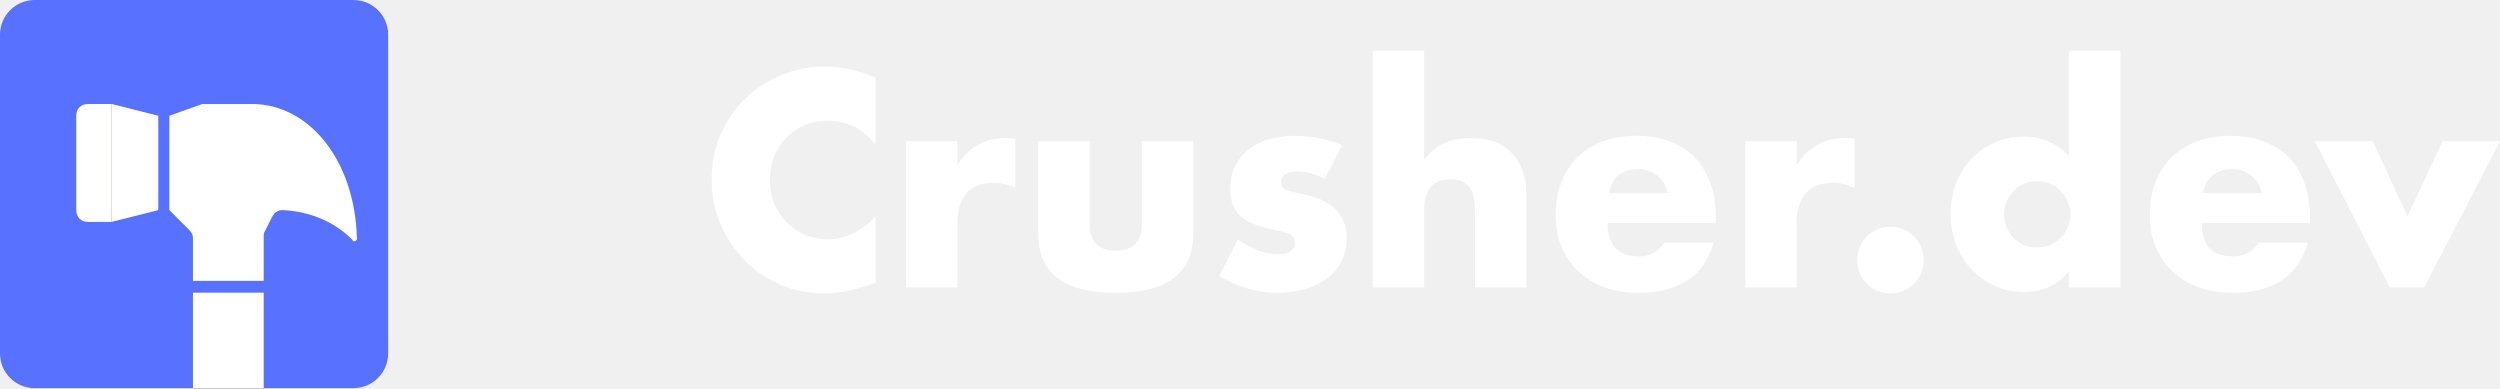
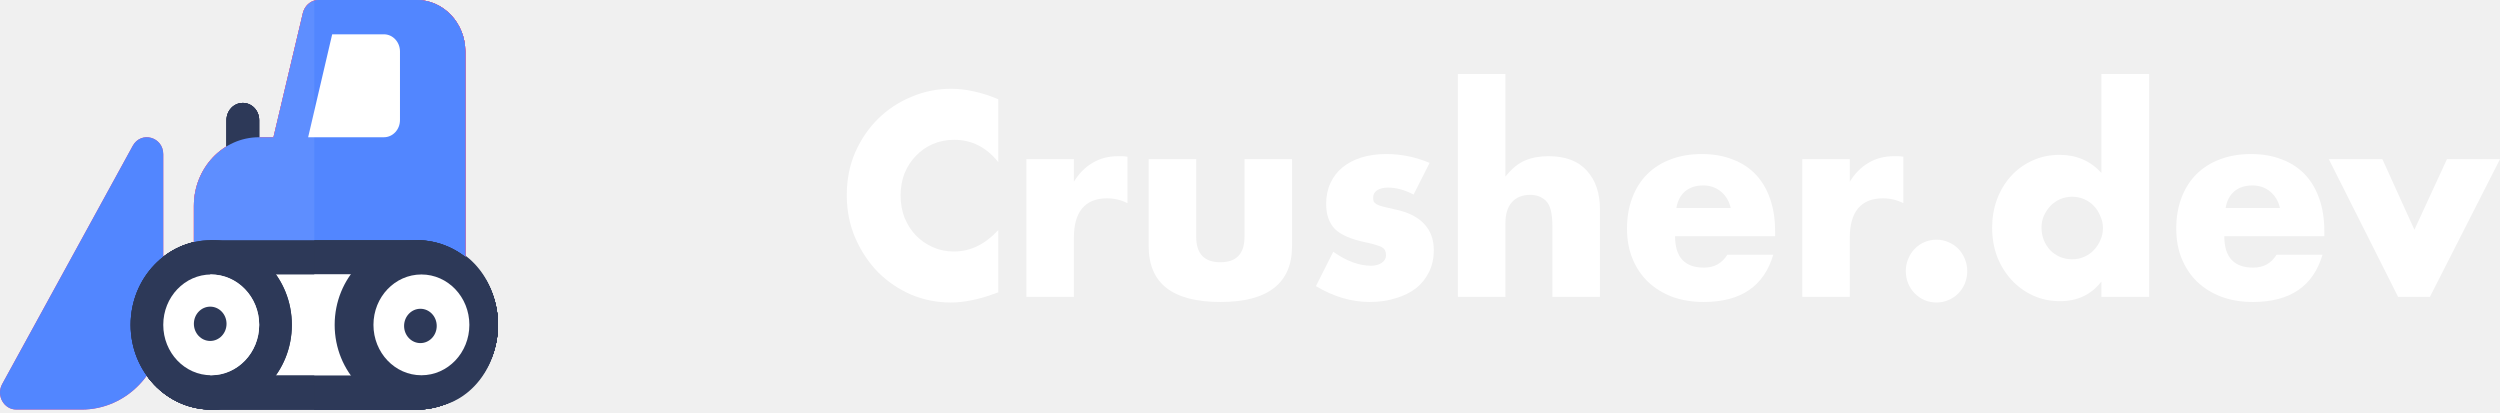
- <svg xmlns="http://www.w3.org/2000/svg" width="1082" height="168" viewBox="0 0 1082 168" fill="none">
-   <rect width="168" height="168" rx="15" fill="white" />
-   <path d="M38.104 45C35.041 45 33 47.041 33 50.104V90.936C33 93.999 35.041 96.04 38.104 96.04H48.312V45H38.104Z" fill="#111122" />
-   <path d="M48.31 45V96.04L68.504 90.936V50.104L48.31 45Z" fill="#111122" />
-   <path d="M114.13 126.665H83.506V168H114.13V126.665Z" fill="#111122" />
-   <path d="M154.452 102.676C153.431 68.989 133.525 45 109.026 45H87.589L73.298 50.104V90.936L81.975 99.613C82.996 100.634 83.506 101.655 83.506 103.186V121.561H114.13V102.165C114.13 101.655 114.13 100.634 114.641 100.124L117.703 93.999C118.724 91.957 120.255 90.936 122.297 90.936C133.525 91.447 144.244 95.53 152.411 103.696C152.921 105.228 154.962 104.207 154.452 102.676Z" fill="#111122" />
-   <rect width="168" height="168" rx="15" fill="#5971FF" />
-   <path d="M38.104 45C35.041 45 33 47.041 33 50.104V90.936C33 93.999 35.041 96.04 38.104 96.04H48.312V45H38.104Z" fill="white" />
-   <path d="M48.31 45V96.04L68.504 90.936V50.104L48.31 45Z" fill="white" />
-   <path d="M114.13 126.665H83.506V168H114.13V126.665Z" fill="white" />
-   <path d="M154.452 102.676C153.431 68.989 133.525 45 109.026 45H87.589L73.298 50.104V90.936L81.975 99.613C82.996 100.634 83.506 101.655 83.506 103.186V121.561H114.13V102.165C114.13 101.655 114.13 100.634 114.641 100.124L117.703 93.999C118.724 91.957 120.255 90.936 122.297 90.936C133.525 91.447 144.244 95.53 152.411 103.696C152.921 105.228 154.962 104.207 154.452 102.676Z" fill="white" />
-   <path d="M378.929 62.47C373.356 55.643 366.472 52.229 358.277 52.229C354.671 52.229 351.311 52.887 348.197 54.203C345.165 55.519 342.542 57.329 340.33 59.632C338.117 61.853 336.355 64.526 335.044 67.652C333.815 70.778 333.2 74.15 333.2 77.77C333.2 81.471 333.815 84.885 335.044 88.011C336.355 91.136 338.117 93.851 340.33 96.154C342.624 98.457 345.288 100.267 348.32 101.583C351.352 102.899 354.63 103.557 358.154 103.557C365.857 103.557 372.782 100.267 378.929 93.686V122.311L376.47 123.175C372.782 124.491 369.34 125.437 366.144 126.013C362.948 126.671 359.793 127 356.679 127C350.287 127 344.14 125.807 338.24 123.422C332.421 120.954 327.258 117.541 322.751 113.181C318.326 108.739 314.761 103.516 312.057 97.511C309.352 91.424 308 84.803 308 77.646C308 70.49 309.311 63.951 311.934 58.028C314.638 52.023 318.203 46.883 322.628 42.605C327.136 38.246 332.339 34.873 338.24 32.488C344.14 30.02 350.328 28.786 356.802 28.786C360.49 28.786 364.095 29.197 367.619 30.02C371.225 30.76 374.995 31.953 378.929 33.598V62.47Z" fill="white" />
-   <path d="M392.081 61.113H414.33V71.477C416.707 67.693 419.616 64.814 423.058 62.84C426.5 60.784 430.516 59.756 435.105 59.756C435.679 59.756 436.293 59.756 436.949 59.756C437.686 59.756 438.506 59.838 439.407 60.002V81.348C436.457 79.867 433.261 79.127 429.819 79.127C424.656 79.127 420.763 80.69 418.141 83.816C415.601 86.859 414.33 91.342 414.33 97.264V124.409H392.081V61.113Z" fill="white" />
-   <path d="M471.592 61.113V96.771C471.592 104.585 475.362 108.492 482.901 108.492C490.441 108.492 494.21 104.585 494.21 96.771V61.113H516.46V101.089C516.46 109.644 513.633 116.06 507.978 120.337C502.405 124.615 494.046 126.753 482.901 126.753C471.756 126.753 463.356 124.615 457.701 120.337C452.129 116.06 449.342 109.644 449.342 101.089V61.113H471.592Z" fill="white" />
-   <path d="M573.368 77.4C569.271 75.261 565.255 74.192 561.321 74.192C559.273 74.192 557.593 74.603 556.281 75.425C555.052 76.248 554.438 77.358 554.438 78.757C554.438 79.497 554.519 80.114 554.683 80.608C554.929 81.019 555.38 81.43 556.036 81.841C556.773 82.253 557.798 82.623 559.109 82.952C560.502 83.281 562.305 83.692 564.517 84.186C570.664 85.419 575.253 87.64 578.285 90.848C581.317 93.974 582.834 98.005 582.834 102.94C582.834 106.642 582.096 109.973 580.621 112.934C579.146 115.895 577.097 118.404 574.475 120.461C571.852 122.435 568.697 123.957 565.009 125.026C561.321 126.177 557.265 126.753 552.84 126.753C544.317 126.753 535.917 124.327 527.64 119.474L535.753 103.68C541.981 107.958 547.881 110.096 553.454 110.096C555.503 110.096 557.183 109.644 558.494 108.739C559.805 107.834 560.461 106.683 560.461 105.284C560.461 104.462 560.338 103.804 560.092 103.31C559.928 102.734 559.519 102.241 558.863 101.83C558.207 101.336 557.224 100.925 555.913 100.596C554.683 100.184 553.044 99.773 550.996 99.362C544.112 97.964 539.277 95.907 536.49 93.193C533.786 90.396 532.434 86.571 532.434 81.718C532.434 78.181 533.089 75.014 534.401 72.217C535.712 69.338 537.597 66.912 540.055 64.938C542.514 62.964 545.464 61.442 548.906 60.373C552.43 59.303 556.322 58.769 560.584 58.769C567.55 58.769 574.311 60.126 580.867 62.84L573.368 77.4Z" fill="white" />
-   <path d="M594.117 22H616.366V69.133C619.399 65.431 622.472 62.964 625.586 61.73C628.7 60.414 632.347 59.756 636.526 59.756C644.476 59.756 650.458 61.977 654.474 66.418C658.571 70.778 660.62 76.7 660.62 84.186V124.409H638.37V92.452C638.37 89.244 638.124 86.653 637.633 84.679C637.141 82.705 636.322 81.183 635.174 80.114C633.207 78.387 630.831 77.523 628.044 77.523C624.275 77.523 621.366 78.674 619.317 80.978C617.35 83.199 616.366 86.407 616.366 90.602V124.409H594.117V22Z" fill="white" />
-   <path d="M721.845 83.569C721.107 80.443 719.591 77.934 717.297 76.042C715.002 74.15 712.216 73.204 708.938 73.204C705.496 73.204 702.668 74.109 700.456 75.919C698.325 77.729 696.973 80.278 696.399 83.569H721.845ZM695.785 96.524C695.785 106.148 700.292 110.96 709.306 110.96C714.142 110.96 717.788 108.986 720.247 105.038H741.759C737.416 119.515 726.557 126.753 709.184 126.753C703.857 126.753 698.981 125.972 694.555 124.409C690.13 122.764 686.319 120.461 683.123 117.499C680.009 114.538 677.591 111.001 675.871 106.888C674.15 102.776 673.289 98.169 673.289 93.069C673.289 87.805 674.109 83.075 675.748 78.88C677.387 74.603 679.722 70.984 682.754 68.022C685.787 65.061 689.433 62.799 693.695 61.236C698.038 59.591 702.914 58.769 708.323 58.769C713.65 58.769 718.444 59.591 722.705 61.236C726.967 62.799 730.573 65.102 733.523 68.146C736.473 71.189 738.727 74.932 740.284 79.374C741.841 83.733 742.62 88.669 742.62 94.18V96.524H695.785Z" fill="white" />
-   <path d="M755.338 61.113H777.587V71.477C779.964 67.693 782.873 64.814 786.315 62.84C789.757 60.784 793.773 59.756 798.362 59.756C798.935 59.756 799.55 59.756 800.206 59.756C800.943 59.756 801.763 59.838 802.664 60.002V81.348C799.714 79.867 796.518 79.127 793.076 79.127C787.913 79.127 784.02 80.69 781.398 83.816C778.858 86.859 777.587 91.342 777.587 97.264V124.409H755.338V61.113Z" fill="white" />
-   <path d="M803.81 112.564C803.81 110.59 804.179 108.739 804.916 107.012C805.654 105.202 806.678 103.639 807.989 102.323C809.301 101.007 810.817 99.979 812.538 99.239C814.341 98.498 816.226 98.128 818.192 98.128C820.159 98.128 822.003 98.498 823.724 99.239C825.527 99.979 827.084 101.007 828.395 102.323C829.706 103.639 830.731 105.202 831.468 107.012C832.206 108.739 832.575 110.59 832.575 112.564C832.575 114.538 832.206 116.43 831.468 118.24C830.731 119.967 829.706 121.489 828.395 122.805C827.084 124.121 825.527 125.149 823.724 125.89C822.003 126.63 820.159 127 818.192 127C816.226 127 814.341 126.63 812.538 125.89C810.817 125.149 809.301 124.121 807.989 122.805C806.678 121.489 805.654 119.967 804.916 118.24C804.179 116.43 803.81 114.538 803.81 112.564Z" fill="white" />
-   <path d="M867.344 92.576C867.344 94.632 867.712 96.565 868.45 98.375C869.188 100.102 870.171 101.624 871.4 102.94C872.711 104.256 874.228 105.284 875.948 106.025C877.751 106.765 879.677 107.135 881.726 107.135C883.693 107.135 885.537 106.765 887.258 106.025C889.061 105.284 890.577 104.256 891.806 102.94C893.117 101.624 894.142 100.102 894.879 98.375C895.699 96.647 896.108 94.797 896.108 92.823C896.108 90.848 895.699 88.998 894.879 87.27C894.142 85.461 893.117 83.898 891.806 82.582C890.577 81.266 889.061 80.237 887.258 79.497C885.537 78.757 883.693 78.387 881.726 78.387C879.759 78.387 877.874 78.757 876.071 79.497C874.351 80.237 872.834 81.266 871.523 82.582C870.294 83.898 869.27 85.419 868.45 87.147C867.712 88.792 867.344 90.602 867.344 92.576ZM895.371 22H917.743V124.409H895.371V117.376C890.618 123.381 884.185 126.383 876.071 126.383C871.482 126.383 867.262 125.519 863.41 123.792C859.558 122.065 856.198 119.679 853.33 116.636C850.462 113.592 848.208 110.014 846.569 105.901C845.012 101.788 844.234 97.347 844.234 92.576C844.234 88.052 844.971 83.774 846.446 79.744C848.003 75.631 850.175 72.053 852.961 69.009C855.748 65.966 859.067 63.581 862.918 61.853C866.852 60.044 871.154 59.139 875.826 59.139C883.693 59.139 890.208 61.894 895.371 67.405V22Z" fill="white" />
-   <path d="M978.982 83.569C978.244 80.443 976.728 77.934 974.434 76.042C972.139 74.15 969.353 73.204 966.075 73.204C962.633 73.204 959.805 74.109 957.593 75.919C955.462 77.729 954.11 80.278 953.536 83.569H978.982ZM952.922 96.524C952.922 106.148 957.429 110.96 966.443 110.96C971.279 110.96 974.925 108.986 977.384 105.038H998.896C994.553 119.515 983.694 126.753 966.32 126.753C960.994 126.753 956.118 125.972 951.692 124.409C947.267 122.764 943.456 120.461 940.26 117.499C937.146 114.538 934.728 111.001 933.007 106.888C931.286 102.776 930.426 98.169 930.426 93.069C930.426 87.805 931.246 83.075 932.885 78.88C934.524 74.603 936.859 70.984 939.891 68.022C942.924 65.061 946.57 62.799 950.832 61.236C955.175 59.591 960.051 58.769 965.46 58.769C970.787 58.769 975.581 59.591 979.842 61.236C984.104 62.799 987.71 65.102 990.66 68.146C993.61 71.189 995.864 74.932 997.421 79.374C998.978 83.733 999.756 88.669 999.756 94.18V96.524H952.922Z" fill="white" />
-   <path d="M1026.93 61.113L1041.93 93.563L1057.17 61.113H1082L1049.18 124.409H1034.3L1001.85 61.113H1026.93Z" fill="white" />
+ <svg xmlns="http://www.w3.org/2000/svg" width="194" height="32" viewBox="0 0 194 32" fill="none">
+   <path d="M77.466 12.578C76.542 11.425 75.401 10.849 74.043 10.849C73.445 10.849 72.888 10.96 72.372 11.182C71.87 11.405 71.435 11.71 71.068 12.099C70.701 12.474 70.409 12.925 70.192 13.453C69.988 13.981 69.886 14.551 69.886 15.162C69.886 15.787 69.988 16.363 70.192 16.891C70.409 17.419 70.701 17.878 71.068 18.266C71.449 18.655 71.89 18.961 72.393 19.183C72.895 19.405 73.439 19.517 74.023 19.517C75.299 19.517 76.447 18.961 77.466 17.85V22.684L77.058 22.829C76.447 23.052 75.877 23.211 75.347 23.309C74.817 23.42 74.294 23.475 73.778 23.475C72.719 23.475 71.7 23.274 70.722 22.871C69.757 22.454 68.902 21.878 68.155 21.142C67.421 20.392 66.83 19.51 66.382 18.496C65.934 17.468 65.71 16.349 65.71 15.141C65.71 13.933 65.927 12.828 66.362 11.828C66.81 10.814 67.401 9.946 68.134 9.224C68.881 8.488 69.744 7.918 70.722 7.515C71.7 7.098 72.725 6.89 73.799 6.89C74.41 6.89 75.007 6.96 75.591 7.098C76.189 7.224 76.814 7.425 77.466 7.703V12.578Z" fill="white" />
+   <path d="M79.646 12.349H83.334V14.099C83.728 13.46 84.21 12.974 84.781 12.641C85.351 12.293 86.017 12.12 86.777 12.12C86.872 12.12 86.974 12.12 87.083 12.12C87.205 12.12 87.341 12.134 87.49 12.162V15.766C87.001 15.516 86.472 15.391 85.901 15.391C85.045 15.391 84.4 15.655 83.966 16.183C83.544 16.697 83.334 17.454 83.334 18.454V23.038H79.646V12.349Z" fill="white" />
+   <path d="M92.825 12.349V18.371C92.825 19.69 93.45 20.35 94.7 20.35C95.949 20.35 96.574 19.69 96.574 18.371V12.349H100.262V19.1C100.262 20.544 99.793 21.628 98.856 22.35C97.932 23.073 96.547 23.434 94.7 23.434C92.852 23.434 91.46 23.073 90.523 22.35C89.599 21.628 89.137 20.544 89.137 19.1V12.349H92.825Z" fill="white" />
+   <path d="M109.694 15.099C109.015 14.738 108.35 14.558 107.698 14.558C107.358 14.558 107.08 14.627 106.862 14.766C106.659 14.905 106.557 15.092 106.557 15.329C106.557 15.454 106.57 15.558 106.597 15.641C106.638 15.711 106.713 15.78 106.822 15.85C106.944 15.919 107.114 15.981 107.331 16.037C107.562 16.093 107.861 16.162 108.227 16.245C109.246 16.454 110.007 16.829 110.509 17.37C111.012 17.898 111.263 18.579 111.263 19.412C111.263 20.038 111.141 20.6 110.897 21.1C110.652 21.6 110.312 22.024 109.878 22.371C109.443 22.704 108.92 22.961 108.309 23.142C107.698 23.337 107.025 23.434 106.292 23.434C104.879 23.434 103.487 23.024 102.115 22.204L103.46 19.537C104.492 20.26 105.47 20.621 106.394 20.621C106.733 20.621 107.012 20.544 107.229 20.392C107.446 20.239 107.555 20.044 107.555 19.808C107.555 19.669 107.535 19.558 107.494 19.475C107.467 19.378 107.399 19.294 107.29 19.225C107.181 19.142 107.018 19.072 106.801 19.017C106.597 18.947 106.326 18.878 105.986 18.808C104.845 18.572 104.044 18.225 103.582 17.766C103.134 17.294 102.91 16.648 102.91 15.829C102.91 15.231 103.018 14.697 103.235 14.224C103.453 13.738 103.765 13.328 104.173 12.995C104.58 12.662 105.069 12.405 105.64 12.224C106.224 12.043 106.869 11.953 107.575 11.953C108.73 11.953 109.851 12.182 110.937 12.641L109.694 15.099Z" fill="white" />
+   <path d="M113.133 5.744H116.821V13.703C117.324 13.078 117.833 12.662 118.349 12.453C118.866 12.231 119.47 12.12 120.163 12.12C121.48 12.12 122.472 12.495 123.138 13.245C123.817 13.981 124.156 14.981 124.156 16.245V23.038H120.468V17.641C120.468 17.1 120.428 16.662 120.346 16.329C120.265 15.995 120.129 15.738 119.939 15.558C119.613 15.266 119.219 15.12 118.757 15.12C118.132 15.12 117.65 15.315 117.31 15.704C116.984 16.079 116.821 16.62 116.821 17.329V23.038H113.133V5.744Z" fill="white" />
+   <path d="M134.304 16.141C134.182 15.613 133.931 15.19 133.55 14.87C133.17 14.551 132.708 14.391 132.165 14.391C131.594 14.391 131.126 14.544 130.759 14.849C130.406 15.155 130.182 15.586 130.087 16.141H134.304ZM129.985 18.329C129.985 19.954 130.732 20.767 132.226 20.767C133.028 20.767 133.632 20.433 134.04 19.767H137.605C136.885 22.211 135.085 23.434 132.206 23.434C131.323 23.434 130.515 23.302 129.781 23.038C129.048 22.76 128.416 22.371 127.886 21.871C127.37 21.371 126.969 20.774 126.684 20.079C126.399 19.385 126.256 18.607 126.256 17.745C126.256 16.857 126.392 16.058 126.664 15.349C126.935 14.627 127.323 14.016 127.825 13.516C128.328 13.016 128.932 12.634 129.638 12.37C130.358 12.092 131.167 11.953 132.063 11.953C132.946 11.953 133.741 12.092 134.447 12.37C135.153 12.634 135.751 13.023 136.24 13.537C136.729 14.051 137.103 14.683 137.361 15.433C137.619 16.169 137.748 17.002 137.748 17.933V18.329H129.985Z" fill="white" />
+   <path d="M139.856 12.349H143.544V14.099C143.938 13.46 144.42 12.974 144.99 12.641C145.561 12.293 146.226 12.12 146.987 12.12C147.082 12.12 147.184 12.12 147.293 12.12C147.415 12.12 147.551 12.134 147.7 12.162V15.766C147.211 15.516 146.681 15.391 146.111 15.391C145.255 15.391 144.61 15.655 144.175 16.183C143.754 16.697 143.544 17.454 143.544 18.454V23.038H139.856V12.349Z" fill="white" />
+   <path d="M147.89 21.038C147.89 20.704 147.951 20.392 148.073 20.1C148.196 19.794 148.365 19.53 148.583 19.308C148.8 19.086 149.051 18.912 149.337 18.787C149.636 18.662 149.948 18.6 150.274 18.6C150.6 18.6 150.906 18.662 151.191 18.787C151.49 18.912 151.748 19.086 151.965 19.308C152.182 19.53 152.352 19.794 152.474 20.1C152.597 20.392 152.658 20.704 152.658 21.038C152.658 21.371 152.597 21.69 152.474 21.996C152.352 22.288 152.182 22.545 151.965 22.767C151.748 22.989 151.49 23.163 151.191 23.288C150.906 23.413 150.6 23.475 150.274 23.475C149.948 23.475 149.636 23.413 149.337 23.288C149.051 23.163 148.8 22.989 148.583 22.767C148.365 22.545 148.196 22.288 148.073 21.996C147.951 21.69 147.89 21.371 147.89 21.038Z" fill="white" />
+   <path d="M158.421 17.662C158.421 18.009 158.482 18.336 158.604 18.642C158.726 18.933 158.889 19.19 159.093 19.412C159.31 19.635 159.562 19.808 159.847 19.933C160.146 20.058 160.465 20.121 160.805 20.121C161.131 20.121 161.436 20.058 161.722 19.933C162.02 19.808 162.272 19.635 162.475 19.412C162.693 19.19 162.863 18.933 162.985 18.642C163.121 18.35 163.189 18.037 163.189 17.704C163.189 17.37 163.121 17.058 162.985 16.766C162.863 16.461 162.693 16.197 162.475 15.975C162.272 15.752 162.02 15.579 161.722 15.454C161.436 15.329 161.131 15.266 160.805 15.266C160.479 15.266 160.166 15.329 159.867 15.454C159.582 15.579 159.331 15.752 159.114 15.975C158.91 16.197 158.74 16.454 158.604 16.745C158.482 17.023 158.421 17.329 158.421 17.662ZM163.066 5.744H166.775V23.038H163.066V21.85C162.278 22.864 161.212 23.371 159.867 23.371C159.107 23.371 158.407 23.225 157.769 22.934C157.13 22.642 156.573 22.239 156.098 21.725C155.623 21.211 155.249 20.607 154.977 19.913C154.719 19.218 154.59 18.468 154.59 17.662C154.59 16.898 154.713 16.176 154.957 15.495C155.215 14.801 155.575 14.197 156.037 13.683C156.499 13.169 157.049 12.766 157.687 12.474C158.339 12.168 159.052 12.016 159.827 12.016C161.131 12.016 162.211 12.481 163.066 13.412V5.744Z" fill="white" />
+   <path d="M176.925 16.141C176.803 15.613 176.551 15.19 176.171 14.87C175.791 14.551 175.329 14.391 174.785 14.391C174.215 14.391 173.746 14.544 173.38 14.849C173.026 15.155 172.802 15.586 172.707 16.141H176.925ZM172.605 18.329C172.605 19.954 173.352 20.767 174.847 20.767C175.648 20.767 176.252 20.433 176.66 19.767H180.226C179.506 22.211 177.706 23.434 174.826 23.434C173.943 23.434 173.135 23.302 172.402 23.038C171.668 22.76 171.036 22.371 170.507 21.871C169.99 21.371 169.59 20.774 169.305 20.079C169.019 19.385 168.877 18.607 168.877 17.745C168.877 16.857 169.012 16.058 169.284 15.349C169.556 14.627 169.943 14.016 170.446 13.516C170.948 13.016 171.553 12.634 172.259 12.37C172.979 12.092 173.787 11.953 174.684 11.953C175.566 11.953 176.361 12.092 177.067 12.37C177.774 12.634 178.371 13.023 178.86 13.537C179.349 14.051 179.723 14.683 179.981 15.433C180.239 16.169 180.368 17.002 180.368 17.933V18.329H172.605Z" fill="white" />
+   <path d="M184.872 12.349L187.358 17.829L189.884 12.349H194L188.56 23.038H186.094L180.715 12.349H184.872Z" fill="white" />
+   <path d="M18.845 13.311C18.145 13.311 17.578 12.716 17.578 11.98V9.318C17.578 8.582 18.145 7.987 18.845 7.987C19.544 7.987 20.112 8.582 20.112 9.318V11.98C20.112 12.716 19.544 13.311 18.845 13.311Z" fill="#2D3958" />
+   <path d="M32.316 0H24.734C24.591 0 24.447 0.027 24.312 0.071C23.925 0.222 23.613 0.568 23.504 1.012L21.221 10.65H20.1C17.311 10.65 15.045 13.037 15.045 15.974V19.968C15.045 20.704 15.61 21.299 16.309 21.299H34.844C35.543 21.299 36.107 20.704 36.107 19.968V3.994C36.107 1.793 34.406 0 32.316 0Z" fill="#FF658B" />
+   <path d="M36.107 3.994V19.968C36.107 20.704 35.546 21.299 34.851 21.299H24.388V0.071C24.522 0.027 24.664 2.65967e-09 24.806 2.65967e-09H32.34C34.416 -7.97337e-05 36.107 1.793 36.107 3.994Z" fill="#FF527C" />
+   <path d="M32.354 18.637H16.424C12.951 18.637 10.136 21.579 10.136 25.209C10.136 28.84 12.951 31.782 16.424 31.782H32.354C35.826 31.782 38.642 28.84 38.642 25.209C38.642 21.579 35.826 18.637 32.354 18.637Z" fill="#2D3958" />
+   <path d="M32.353 18.637H24.388V31.782H32.353C35.825 31.782 38.641 28.84 38.641 25.209C38.641 21.579 35.825 18.637 32.353 18.637Z" fill="#2D3958" />
+   <path d="M32.34 21.299H16.436C14.355 21.299 12.669 23.05 12.669 25.209C12.669 27.369 14.355 29.12 16.436 29.12H32.34C34.42 29.12 36.106 27.369 36.106 25.209C36.107 23.05 34.42 21.299 32.34 21.299Z" fill="#DBDFE3" />
+   <path d="M32.34 21.299H24.388V29.12H32.34C34.42 29.12 36.107 27.369 36.107 25.209C36.107 23.05 34.42 21.299 32.34 21.299Z" fill="#CAD1D7" />
+   <path d="M6.335 31.782H1.268C0.296 31.782 -0.313 30.686 0.168 29.806L10.302 11.314C10.948 10.141 12.669 10.622 12.669 11.969V25.178C12.669 28.82 9.828 31.782 6.335 31.782Z" fill="#FF3C79" />
+   <path d="M16.392 31.782C12.937 31.782 10.136 28.839 10.136 25.209C10.136 21.579 12.937 18.637 16.392 18.637C19.846 18.637 22.647 21.579 22.647 25.209C22.647 28.84 19.846 31.782 16.392 31.782Z" fill="#2D3958" />
+   <path d="M22.647 25.209C22.647 21.579 19.811 18.637 16.312 18.637V31.782C19.811 31.782 22.647 28.84 22.647 25.209Z" fill="#2D3958" />
+   <path d="M16.39 29.12C14.335 29.12 12.669 27.369 12.669 25.209C12.669 23.05 14.335 21.299 16.39 21.299C18.446 21.299 20.112 23.05 20.112 25.209C20.112 27.369 18.446 29.12 16.39 29.12Z" fill="#DBDFE3" />
+   <path d="M20.113 25.209C20.113 23.05 18.411 21.299 16.312 21.299V29.12C18.411 29.12 20.113 27.369 20.113 25.209Z" fill="#CAD1D7" />
+   <path d="M16.312 26.458C15.612 26.458 15.045 25.862 15.045 25.127C15.045 24.392 15.612 23.796 16.312 23.796C17.012 23.796 17.579 24.392 17.579 25.127C17.579 25.862 17.012 26.458 16.312 26.458Z" fill="#2D3958" />
+   <path d="M17.579 25.127C17.579 24.392 17.012 23.796 16.312 23.796V26.458C17.012 26.458 17.579 25.862 17.579 25.127Z" fill="#2D3958" />
+   <path d="M32.305 31.782C28.806 31.782 25.97 28.839 25.97 25.209C25.97 21.579 28.806 18.637 32.305 18.637C35.803 18.637 38.639 21.579 38.639 25.209C38.639 28.84 35.803 31.782 32.305 31.782Z" fill="#2D3958" />
+   <path d="M37.569 25.998C37.569 22.851 35.142 20.301 32.147 20.301V31.695C35.141 31.695 37.569 29.144 37.569 25.998Z" fill="#2D3958" />
+   <path d="M33.217 29.532C31.42 29.532 29.964 28.002 29.964 26.114C29.964 24.226 31.42 22.695 33.217 22.695C35.014 22.695 36.47 24.226 36.47 26.114C36.47 28.002 35.014 29.532 33.217 29.532Z" fill="#DBDFE3" />
+   <path d="M36.472 26.114C36.472 24.226 35.016 22.695 33.219 22.695V29.532C35.016 29.532 36.472 28.002 36.472 26.114Z" fill="#CAD1D7" />
+   <path d="M33.218 27.253C32.619 27.253 32.134 26.743 32.134 26.114C32.134 25.484 32.619 24.974 33.218 24.974C33.817 24.974 34.302 25.484 34.302 26.114C34.302 26.743 33.817 27.253 33.218 27.253Z" fill="#2D3958" />
+   <path d="M34.303 26.114C34.303 25.484 33.818 24.974 33.219 24.974V27.253C33.818 27.253 34.303 26.743 34.303 26.114Z" fill="#2D3958" />
+   <path d="M31.038 9.318V3.994C31.038 3.258 30.48 2.662 29.792 2.662H25.777L23.912 10.65H29.792C30.48 10.65 31.038 10.054 31.038 9.318Z" fill="white" />
+   <path d="M18.845 13.311C18.145 13.311 17.578 12.716 17.578 11.98V9.318C17.578 8.582 18.145 7.987 18.845 7.987C19.544 7.987 20.112 8.582 20.112 9.318V11.98C20.112 12.716 19.544 13.311 18.845 13.311Z" fill="#2D3958" />
+   <path d="M32.316 0H24.734C24.591 0 24.447 0.027 24.312 0.071C23.925 0.222 23.613 0.568 23.504 1.012L21.221 10.65H20.1C17.311 10.65 15.045 13.037 15.045 15.974V19.968C15.045 20.704 15.61 21.299 16.309 21.299H34.844C35.543 21.299 36.107 20.704 36.107 19.968V3.994C36.107 1.793 34.406 0 32.316 0Z" fill="#FF3C79" />
+   <path d="M36.107 3.994V19.968C36.107 20.704 35.546 21.299 34.851 21.299H24.388V0.071C24.522 0.027 24.664 2.65966e-09 24.806 2.65966e-09H32.34C34.416 -7.97336e-05 36.107 1.793 36.107 3.994Z" fill="#EC2E6A" />
+   <path d="M32.354 18.637H16.424C12.951 18.637 10.136 21.579 10.136 25.209C10.136 28.84 12.951 31.782 16.424 31.782H32.354C35.826 31.782 38.642 28.84 38.642 25.209C38.642 21.579 35.826 18.637 32.354 18.637Z" fill="#2D3958" />
+   <path d="M32.353 18.637H24.388V31.782H32.353C35.825 31.782 38.641 28.84 38.641 25.209C38.641 21.579 35.825 18.637 32.353 18.637Z" fill="#2D3958" />
+   <path d="M32.34 21.299H16.436C14.355 21.299 12.669 23.05 12.669 25.209C12.669 27.369 14.355 29.12 16.436 29.12H32.34C34.42 29.12 36.106 27.369 36.106 25.209C36.107 23.05 34.42 21.299 32.34 21.299Z" fill="#DBDFE3" />
+   <path d="M32.34 21.299H24.388V29.12H32.34C34.42 29.12 36.107 27.369 36.107 25.209C36.107 23.05 34.42 21.299 32.34 21.299Z" fill="#CAD1D7" />
+   <path d="M16.392 31.782C12.937 31.782 10.136 28.839 10.136 25.209C10.136 21.579 12.937 18.637 16.392 18.637C19.846 18.637 22.647 21.579 22.647 25.209C22.647 28.84 19.846 31.782 16.392 31.782Z" fill="#2D3958" />
+   <path d="M22.647 25.209C22.647 21.579 19.811 18.637 16.312 18.637V31.782C19.811 31.782 22.647 28.84 22.647 25.209Z" fill="#2D3958" />
+   <path d="M16.39 29.12C14.335 29.12 12.669 27.369 12.669 25.209C12.669 23.05 14.335 21.299 16.39 21.299C18.446 21.299 20.112 23.05 20.112 25.209C20.112 27.369 18.446 29.12 16.39 29.12Z" fill="#DBDFE3" />
+   <path d="M20.113 25.209C20.113 23.05 18.411 21.299 16.312 21.299V29.12C18.411 29.12 20.113 27.369 20.113 25.209Z" fill="#CAD1D7" />
+   <path d="M16.312 26.458C15.612 26.458 15.045 25.862 15.045 25.127C15.045 24.392 15.612 23.796 16.312 23.796C17.012 23.796 17.579 24.392 17.579 25.127C17.579 25.862 17.012 26.458 16.312 26.458Z" fill="#2D3958" />
+   <path d="M17.579 25.127C17.579 24.392 17.012 23.796 16.312 23.796V26.458C17.012 26.458 17.579 25.862 17.579 25.127Z" fill="#2D3958" />
+   <path d="M32.305 31.782C28.806 31.782 25.97 28.839 25.97 25.209C25.97 21.579 28.806 18.637 32.305 18.637C35.803 18.637 38.639 21.579 38.639 25.209C38.639 28.84 35.803 31.782 32.305 31.782Z" fill="#2D3958" />
+   <path d="M38.641 25.21C38.641 21.672 36.159 18.803 33.098 18.803V31.616C36.159 31.616 38.641 28.748 38.641 25.21Z" fill="#2D3958" />
+   <path d="M33.217 29.532C31.42 29.532 29.964 28.002 29.964 26.114C29.964 24.226 31.42 22.695 33.217 22.695C35.014 22.695 36.47 24.226 36.47 26.114C36.47 28.002 35.014 29.532 33.217 29.532Z" fill="#DBDFE3" />
+   <path d="M36.472 26.114C36.472 24.226 35.016 22.695 33.219 22.695V29.532C35.016 29.532 36.472 28.002 36.472 26.114Z" fill="#CAD1D7" />
+   <path d="M33.218 27.253C32.619 27.253 32.134 26.743 32.134 26.114C32.134 25.484 32.619 24.974 33.218 24.974C33.817 24.974 34.302 25.484 34.302 26.114C34.302 26.743 33.817 27.253 33.218 27.253Z" fill="#2D3958" />
+   <path d="M34.303 26.114C34.303 25.484 33.818 24.974 33.219 24.974V27.253C33.818 27.253 34.303 26.743 34.303 26.114Z" fill="#2D3958" />
+   <path d="M31.038 9.318V3.994C31.038 3.258 30.48 2.662 29.792 2.662H25.777L23.912 10.65H29.792C30.48 10.65 31.038 10.054 31.038 9.318Z" fill="white" />
+   <path d="M18.845 13.311C18.145 13.311 17.578 12.716 17.578 11.98V9.318C17.578 8.582 18.145 7.987 18.845 7.987C19.544 7.987 20.112 8.582 20.112 9.318V11.98C20.112 12.716 19.544 13.311 18.845 13.311Z" fill="#2D3958" />
+   <path d="M32.316 0H24.734C24.591 0 24.447 0.027 24.312 0.071C23.925 0.222 23.613 0.568 23.504 1.012L21.221 10.65H20.1C17.311 10.65 15.045 13.037 15.045 15.974V19.968C15.045 20.704 15.61 21.299 16.309 21.299H34.844C35.543 21.299 36.107 20.704 36.107 19.968V3.994C36.107 1.793 34.406 0 32.316 0Z" fill="#FF658B" />
+   <path d="M36.107 3.994V19.968C36.107 20.704 35.546 21.299 34.851 21.299H24.388V0.071C24.522 0.027 24.664 2.65967e-09 24.806 2.65967e-09H32.34C34.416 -7.97337e-05 36.107 1.793 36.107 3.994Z" fill="#FF527C" />
+   <path d="M32.354 18.637H16.424C12.951 18.637 10.136 21.579 10.136 25.209C10.136 28.84 12.951 31.782 16.424 31.782H32.354C35.826 31.782 38.642 28.84 38.642 25.209C38.642 21.579 35.826 18.637 32.354 18.637Z" fill="#2D3958" />
+   <path d="M32.353 18.637H24.388V31.782H32.353C35.825 31.782 38.641 28.84 38.641 25.209C38.641 21.579 35.825 18.637 32.353 18.637Z" fill="#2D3958" />
+   <path d="M32.34 21.299H16.436C14.355 21.299 12.669 23.05 12.669 25.209C12.669 27.369 14.355 29.12 16.436 29.12H32.34C34.42 29.12 36.106 27.369 36.106 25.209C36.107 23.05 34.42 21.299 32.34 21.299Z" fill="#DBDFE3" />
+   <path d="M32.34 21.299H24.388V29.12H32.34C34.42 29.12 36.107 27.369 36.107 25.209C36.107 23.05 34.42 21.299 32.34 21.299Z" fill="#CAD1D7" />
+   <path d="M6.335 31.782H1.268C0.296 31.782 -0.313 30.686 0.168 29.806L10.302 11.314C10.948 10.141 12.669 10.622 12.669 11.969V25.178C12.669 28.82 9.828 31.782 6.335 31.782Z" fill="#5286FF" />
+   <path d="M16.392 31.782C12.937 31.782 10.136 28.839 10.136 25.209C10.136 21.579 12.937 18.637 16.392 18.637C19.846 18.637 22.647 21.579 22.647 25.209C22.647 28.84 19.846 31.782 16.392 31.782Z" fill="#2D3958" />
+   <path d="M22.647 25.209C22.647 21.579 19.811 18.637 16.312 18.637V31.782C19.811 31.782 22.647 28.84 22.647 25.209Z" fill="#2D3958" />
+   <path d="M16.39 29.12C14.335 29.12 12.669 27.369 12.669 25.209C12.669 23.05 14.335 21.299 16.39 21.299C18.446 21.299 20.112 23.05 20.112 25.209C20.112 27.369 18.446 29.12 16.39 29.12Z" fill="#DBDFE3" />
+   <path d="M20.113 25.209C20.113 23.05 18.411 21.299 16.312 21.299V29.12C18.411 29.12 20.113 27.369 20.113 25.209Z" fill="#CAD1D7" />
+   <path d="M16.312 26.458C15.612 26.458 15.045 25.862 15.045 25.127C15.045 24.392 15.612 23.796 16.312 23.796C17.012 23.796 17.579 24.392 17.579 25.127C17.579 25.862 17.012 26.458 16.312 26.458Z" fill="#2D3958" />
+   <path d="M17.579 25.127C17.579 24.392 17.012 23.796 16.312 23.796V26.458C17.012 26.458 17.579 25.862 17.579 25.127Z" fill="#2D3958" />
+   <path d="M32.305 31.782C28.806 31.782 25.97 28.839 25.97 25.209C25.97 21.579 28.806 18.637 32.305 18.637C35.803 18.637 38.639 21.579 38.639 25.209C38.639 28.84 35.803 31.782 32.305 31.782Z" fill="#2D3958" />
+   <path d="M33.217 29.532C31.42 29.532 29.964 28.002 29.964 26.114C29.964 24.226 31.42 22.695 33.217 22.695C35.014 22.695 36.47 24.226 36.47 26.114C36.47 28.002 35.014 29.532 33.217 29.532Z" fill="#DBDFE3" />
+   <path d="M36.472 26.114C36.472 24.226 35.016 22.695 33.219 22.695V29.532C35.016 29.532 36.472 28.002 36.472 26.114Z" fill="#CAD1D7" />
+   <path d="M33.218 27.253C32.619 27.253 32.134 26.743 32.134 26.114C32.134 25.484 32.619 24.974 33.218 24.974C33.817 24.974 34.302 25.484 34.302 26.114C34.302 26.743 33.817 27.253 33.218 27.253Z" fill="#2D3958" />
+   <path d="M34.303 26.114C34.303 25.484 33.818 24.974 33.219 24.974V27.253C33.818 27.253 34.303 26.743 34.303 26.114Z" fill="#2D3958" />
+   <path d="M31.038 9.318V3.994C31.038 3.258 30.48 2.662 29.792 2.662H25.777L23.912 10.65H29.792C30.48 10.65 31.038 10.054 31.038 9.318Z" fill="white" />
+   <path d="M18.845 13.311C18.145 13.311 17.578 12.716 17.578 11.98V9.318C17.578 8.582 18.145 7.987 18.845 7.987C19.544 7.987 20.112 8.582 20.112 9.318V11.98C20.112 12.716 19.544 13.311 18.845 13.311Z" fill="#2D3958" />
+   <path d="M32.316 0H24.734C24.591 0 24.447 0.027 24.312 0.071C23.925 0.222 23.613 0.568 23.504 1.012L21.221 10.65H20.1C17.311 10.65 15.045 13.037 15.045 15.974V19.968C15.045 20.704 15.61 21.299 16.309 21.299H34.844C35.543 21.299 36.107 20.704 36.107 19.968V3.994C36.107 1.793 34.406 0 32.316 0Z" fill="#5E8EFF" />
+   <path d="M36.107 3.994V19.968C36.107 20.704 35.546 21.299 34.851 21.299H24.388V0.071C24.522 0.027 24.664 2.65966e-09 24.806 2.65966e-09H32.34C34.416 -7.97336e-05 36.107 1.793 36.107 3.994Z" fill="#5286FF" />
+   <path d="M32.354 18.637H16.424C12.951 18.637 10.136 21.579 10.136 25.209C10.136 28.84 12.951 31.782 16.424 31.782H32.354C35.826 31.782 38.642 28.84 38.642 25.209C38.642 21.579 35.826 18.637 32.354 18.637Z" fill="#2D3958" />
+   <path d="M32.353 18.637H24.388V31.782H32.353C35.825 31.782 38.641 28.84 38.641 25.209C38.641 21.579 35.825 18.637 32.353 18.637Z" fill="#2D3958" />
+   <path d="M32.34 21.299H16.436C14.355 21.299 12.669 23.05 12.669 25.209C12.669 27.369 14.355 29.12 16.436 29.12H32.34C34.42 29.12 36.106 27.369 36.106 25.209C36.107 23.05 34.42 21.299 32.34 21.299Z" fill="white" />
+   <path d="M32.34 21.299H24.388V29.12H32.34C34.42 29.12 36.107 27.369 36.107 25.209C36.107 23.05 34.42 21.299 32.34 21.299Z" fill="white" />
+   <path d="M16.392 31.782C12.937 31.782 10.136 28.839 10.136 25.209C10.136 21.579 12.937 18.637 16.392 18.637C19.846 18.637 22.647 21.579 22.647 25.209C22.647 28.84 19.846 31.782 16.392 31.782Z" fill="#2D3958" />
+   <path d="M22.647 25.209C22.647 21.579 19.811 18.637 16.312 18.637V31.782C19.811 31.782 22.647 28.84 22.647 25.209Z" fill="#2D3958" />
+   <path d="M16.39 29.12C14.335 29.12 12.669 27.369 12.669 25.209C12.669 23.05 14.335 21.299 16.39 21.299C18.446 21.299 20.112 23.05 20.112 25.209C20.112 27.369 18.446 29.12 16.39 29.12Z" fill="white" />
+   <path d="M20.113 25.209C20.113 23.05 18.411 21.299 16.312 21.299V29.12C18.411 29.12 20.113 27.369 20.113 25.209Z" fill="white" />
+   <path d="M16.312 26.458C15.612 26.458 15.045 25.862 15.045 25.127C15.045 24.392 15.612 23.796 16.312 23.796C17.012 23.796 17.579 24.392 17.579 25.127C17.579 25.862 17.012 26.458 16.312 26.458Z" fill="#2D3958" />
+   <path d="M32.305 31.782C28.806 31.782 25.97 28.839 25.97 25.209C25.97 21.579 28.806 18.637 32.305 18.637C35.803 18.637 38.639 21.579 38.639 25.209C38.639 28.84 35.803 31.782 32.305 31.782Z" fill="#2D3958" />
+   <path d="M38.641 25.126C38.641 21.542 35.805 18.637 32.307 18.637V31.616C35.805 31.616 38.641 28.71 38.641 25.126Z" fill="#2D3958" />
+   <path d="M32.702 29.12C30.646 29.12 28.98 27.369 28.98 25.209C28.98 23.05 30.646 21.299 32.702 21.299C34.757 21.299 36.423 23.05 36.423 25.209C36.423 27.369 34.757 29.12 32.702 29.12Z" fill="white" />
+   <path d="M31.038 9.318V3.994C31.038 3.258 30.48 2.662 29.792 2.662H25.777L23.912 10.65H29.792C30.48 10.65 31.038 10.054 31.038 9.318Z" fill="white" />
+   <path d="M32.623 26.624C31.924 26.624 31.357 26.028 31.357 25.293C31.357 24.557 31.924 23.961 32.623 23.961C33.323 23.961 33.89 24.557 33.89 25.293C33.89 26.028 33.323 26.624 32.623 26.624Z" fill="#2D3958" />
</svg>
